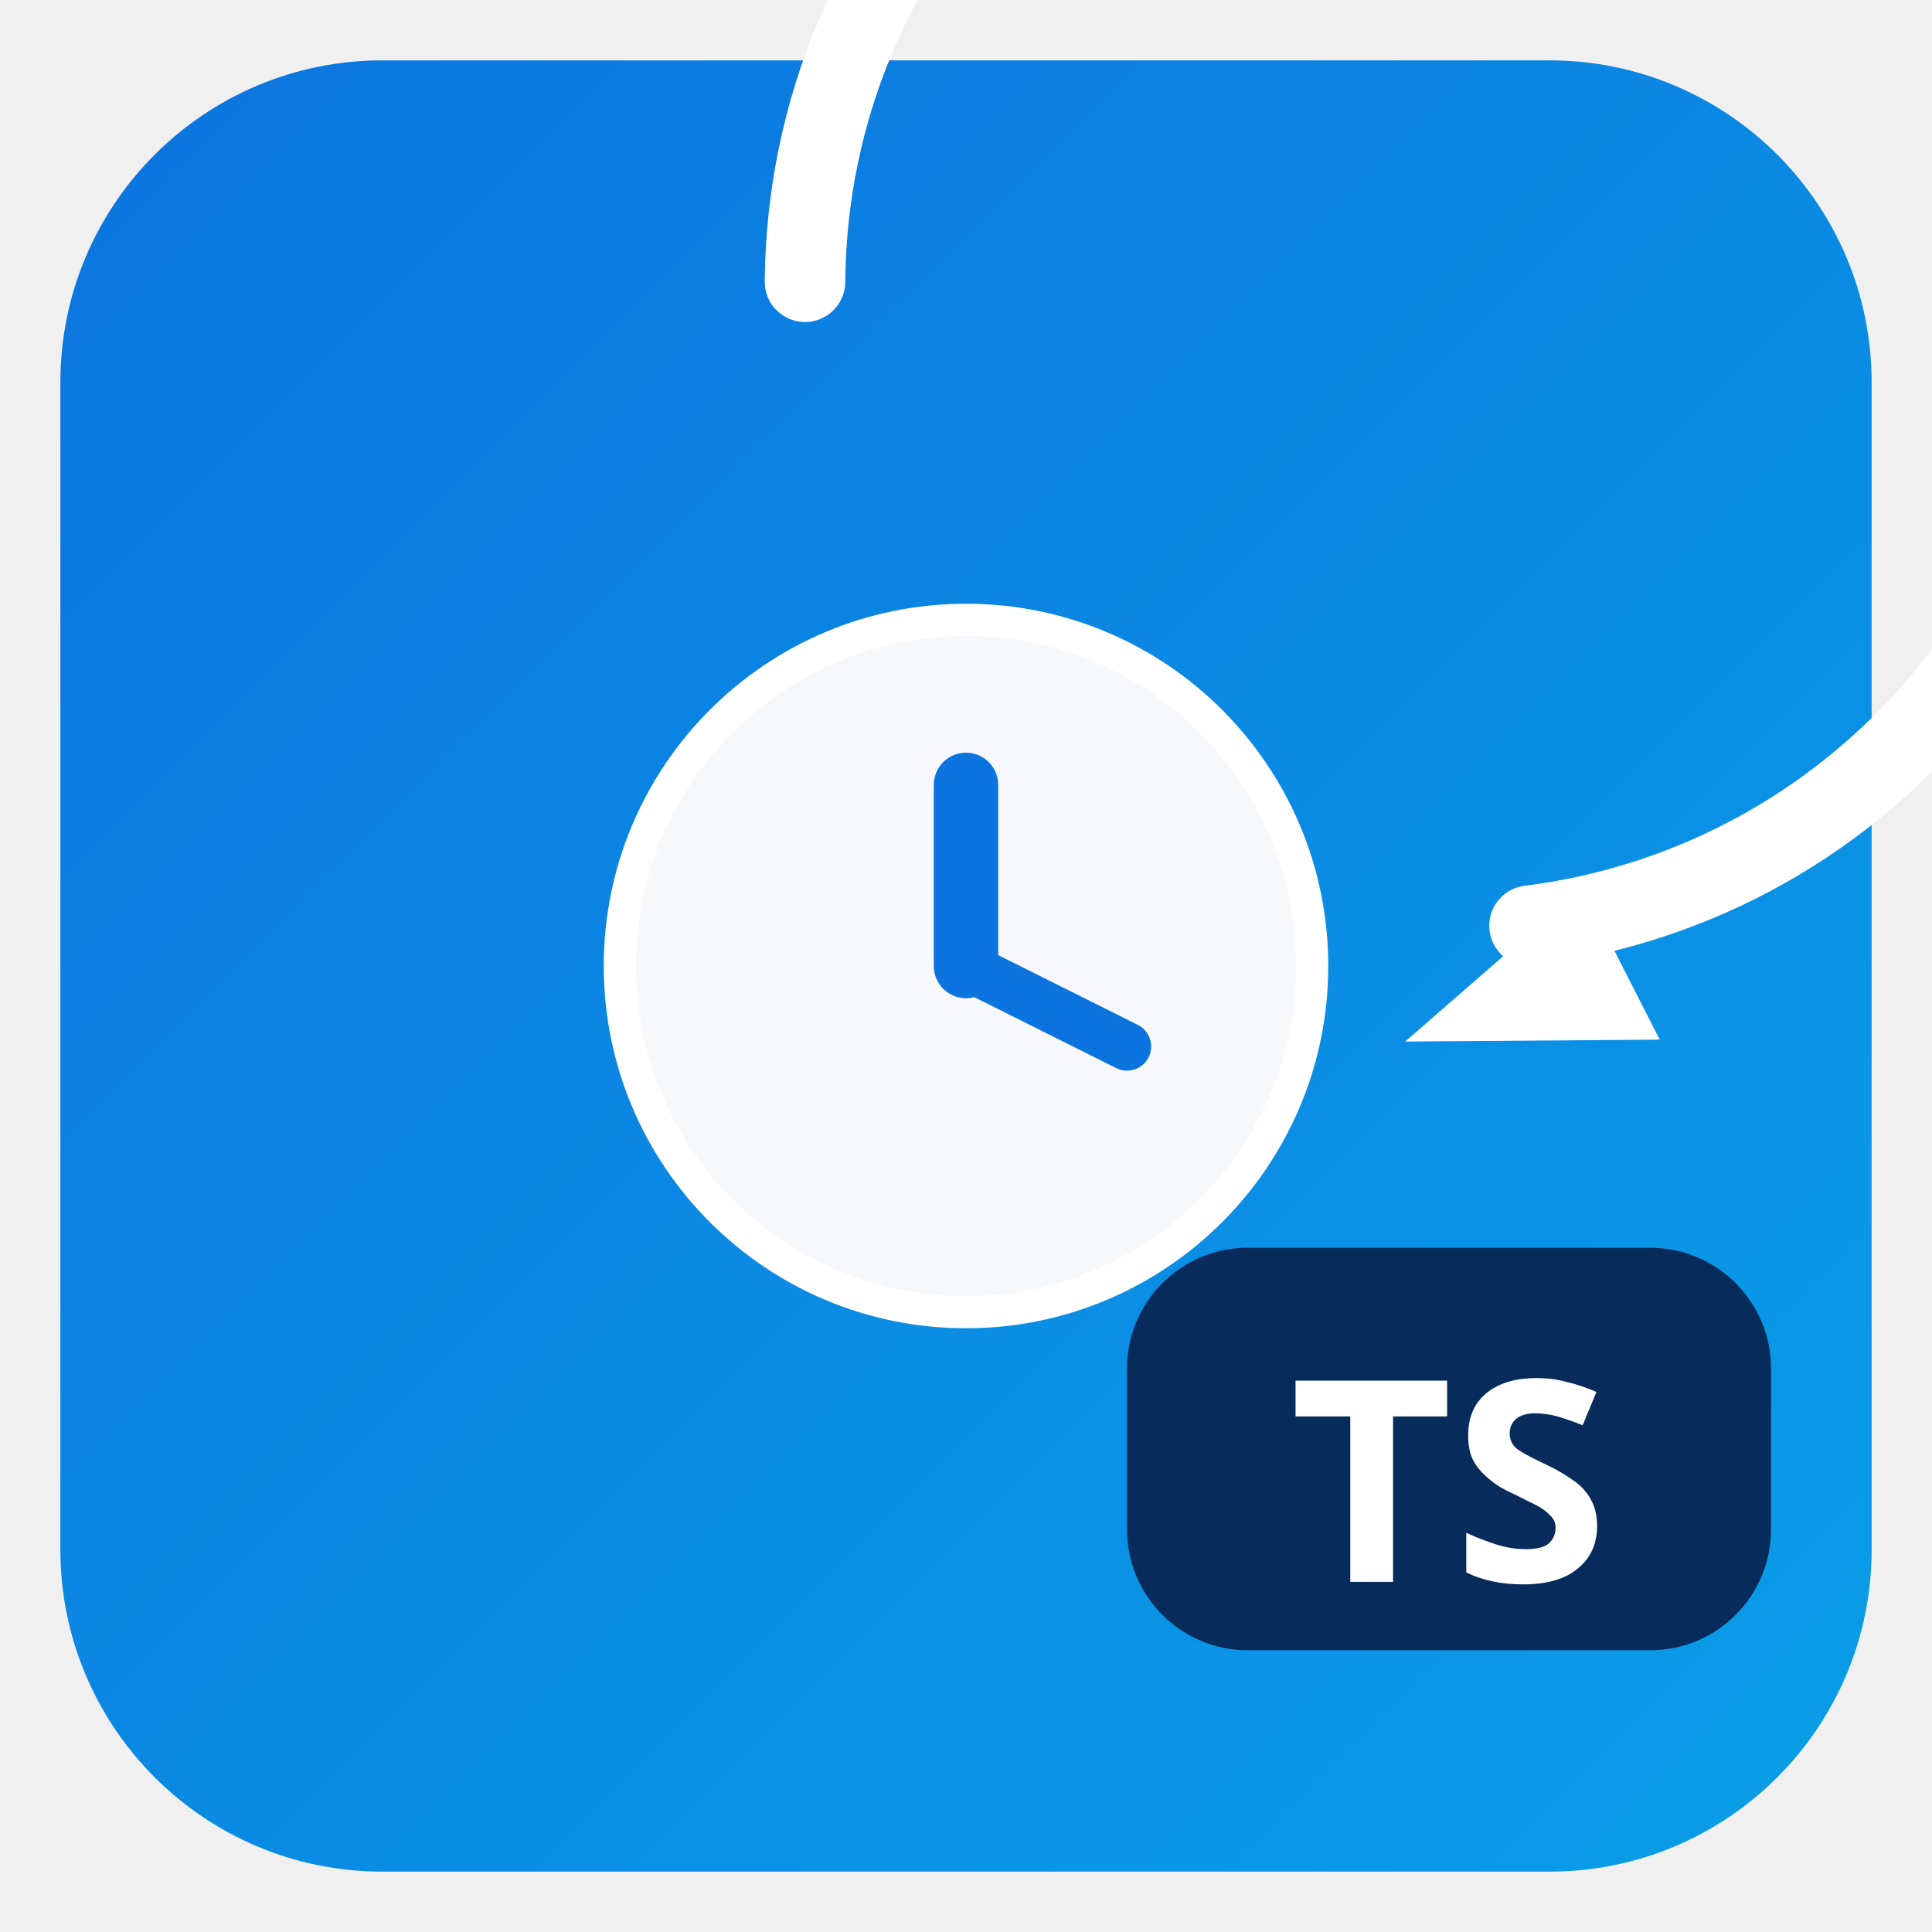
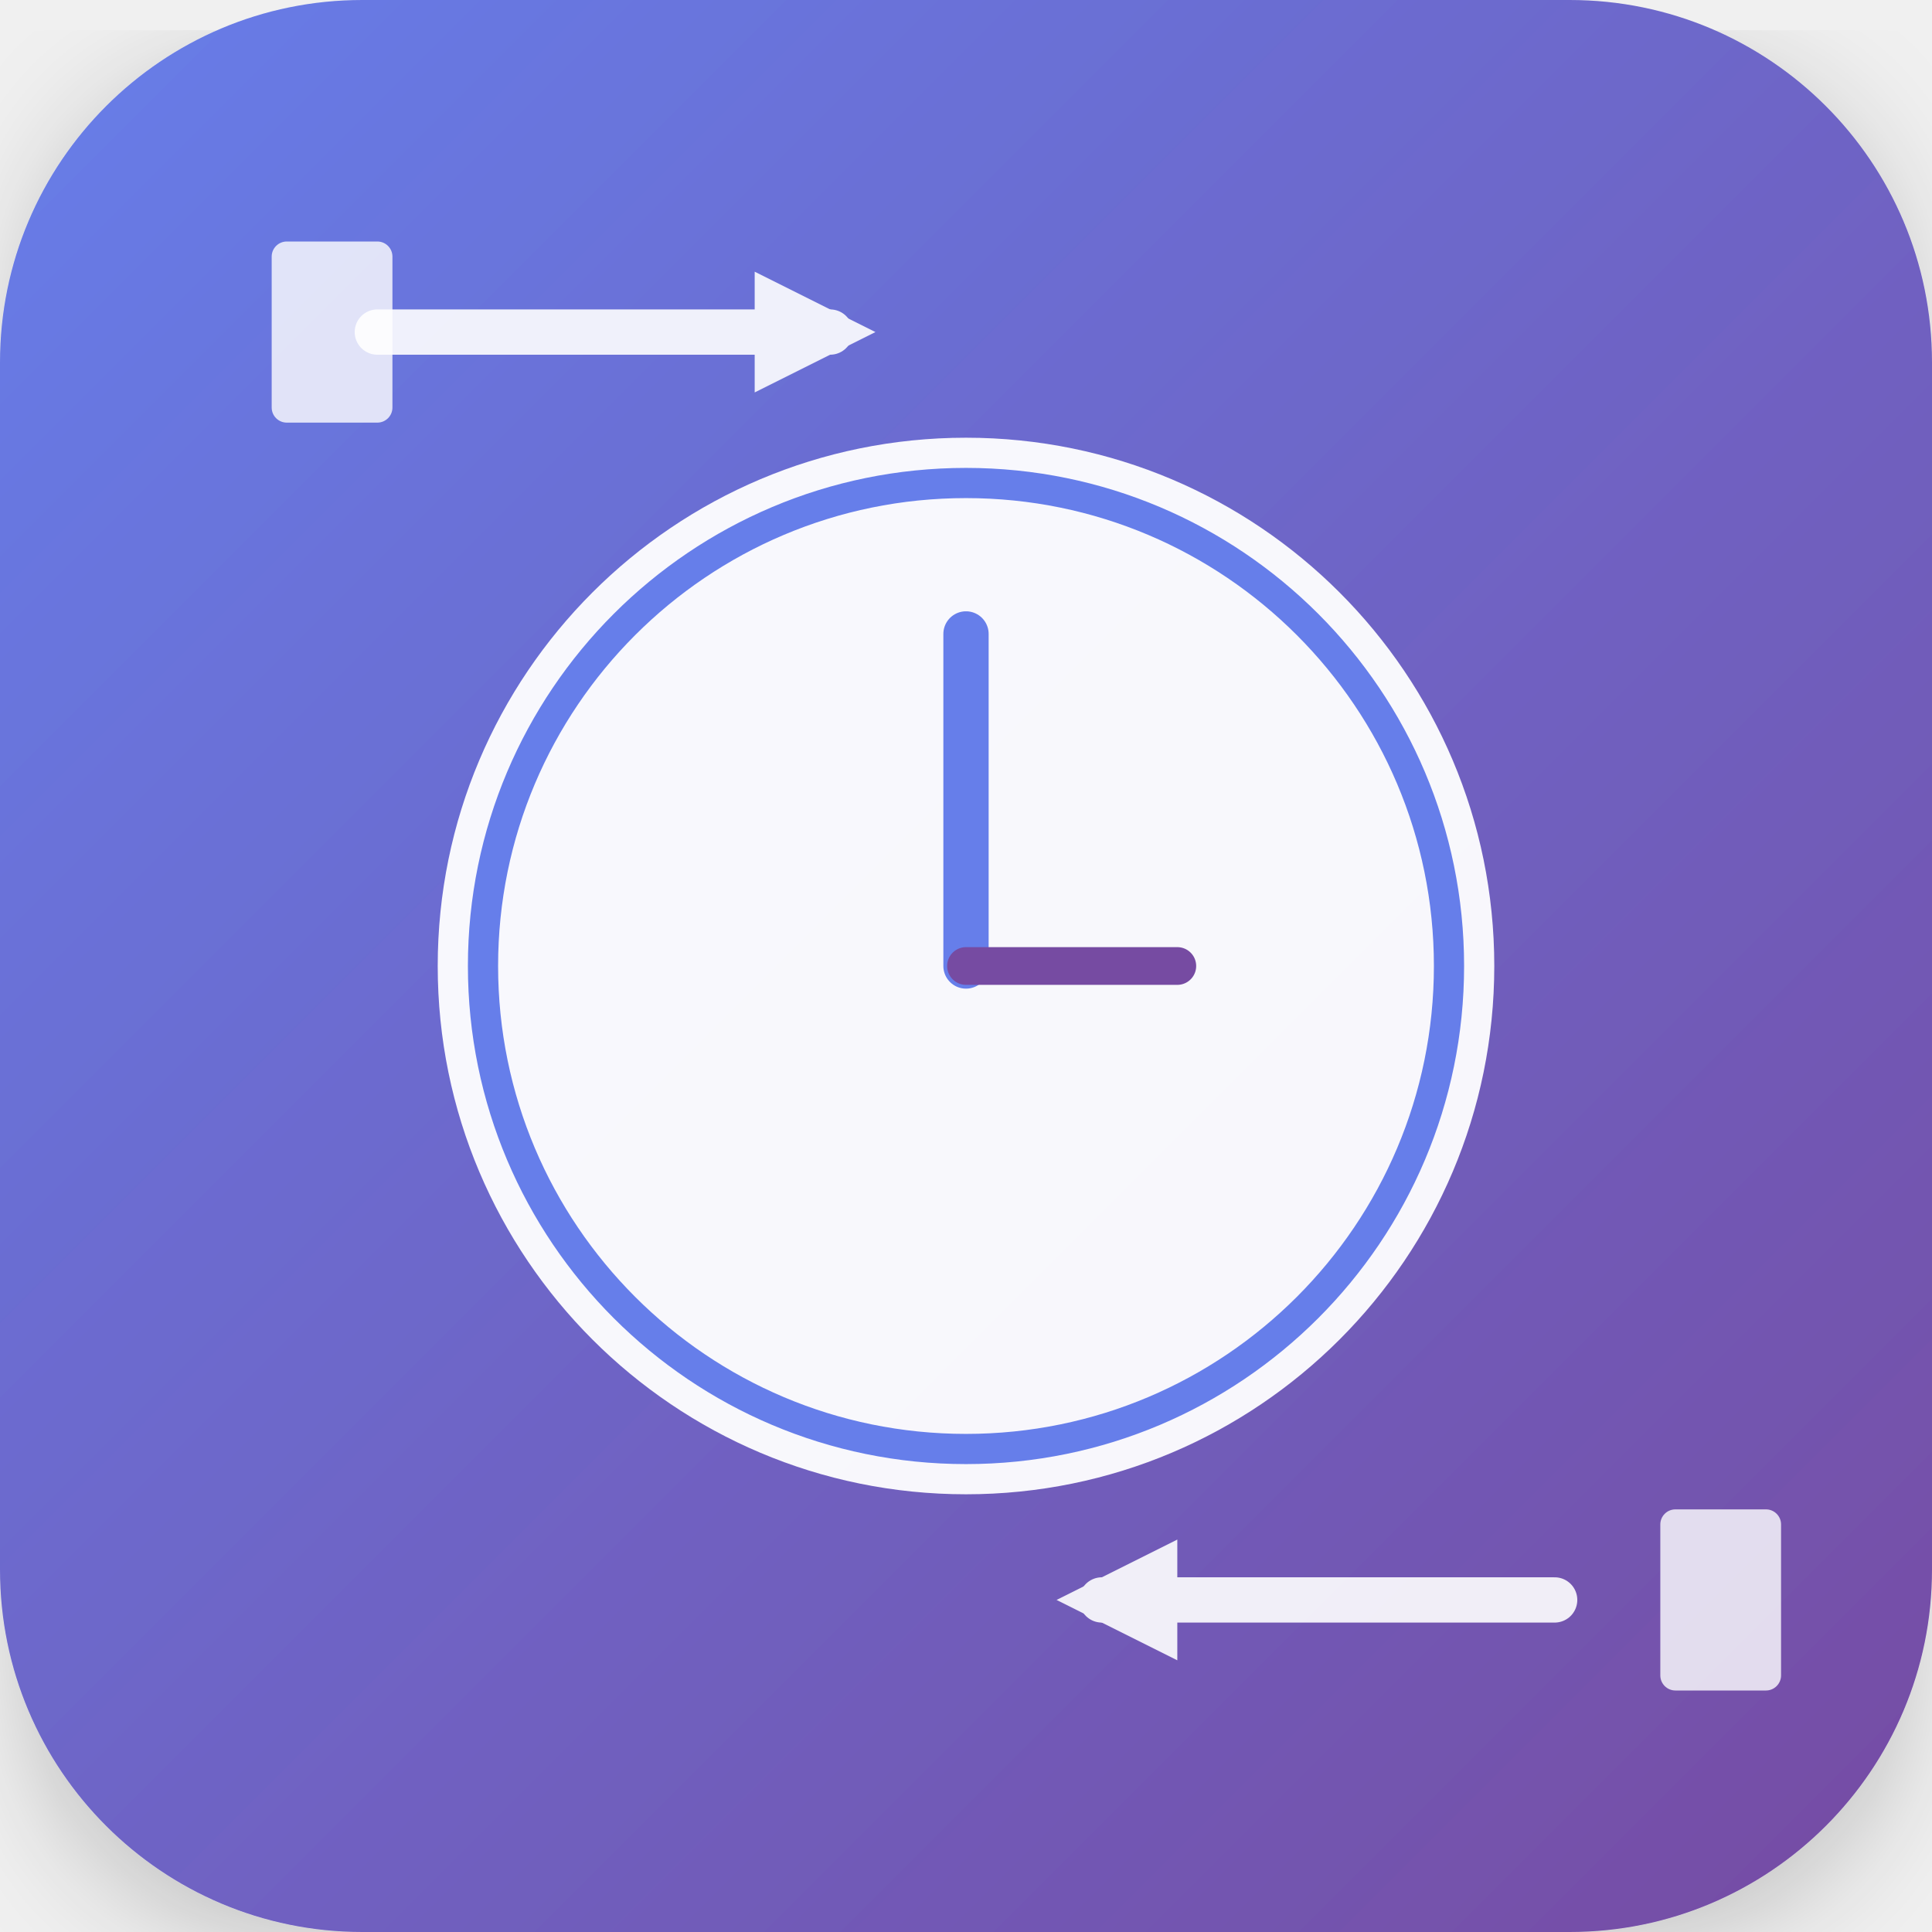
- <svg xmlns="http://www.w3.org/2000/svg" width="48" height="48" viewBox="0 0 48 48" role="img" aria-labelledby="t48">
+ <svg xmlns="http://www.w3.org/2000/svg" width="48" height="48" viewBox="0 0 128 128">
  <defs>
-     <linearGradient id="g48" x1="0" x2="1" y1="0" y2="1">
-       <stop offset="0" stop-color="#0b74de" />
-       <stop offset="1" stop-color="#0a9ee8" />
+     <linearGradient id="grad1" x1="0%" y1="0%" x2="100%" y2="100%">
+       <stop offset="0%" style="stop-color:#667eea;stop-opacity:1" />
+       <stop offset="100%" style="stop-color:#764ba2;stop-opacity:1" />
    </linearGradient>
+     <filter id="shadow1">
+       <feDropShadow dx="0" dy="2" stdDeviation="4" flood-opacity="0.2" />
+     </filter>
  </defs>
-   <rect x="1.5" y="1.5" width="45" height="45" rx="8" fill="url(#g48)" />
-   <g transform="translate(24,24)" stroke="#fff" stroke-width="2" fill="none" stroke-linecap="round">
-     <path d="M14 -1 A16 16 0 1 0 -4 -17" />
-     <path d="M15 -2 L18 1 L12 3 Z" fill="#fff" stroke="none" transform="rotate(18 15 -1)" />
+   <rect width="128" height="128" rx="24" fill="url(#grad1)" filter="url(#shadow1)" />
+   <circle cx="64" cy="64" r="35" fill="#ffffff" opacity="0.95" />
+   <circle cx="64" cy="64" r="32" fill="none" stroke="#667eea" stroke-width="2" />
+   <line x1="64" y1="64" x2="64" y2="42" stroke="#667eea" stroke-width="3" stroke-linecap="round" />
+   <line x1="64" y1="64" x2="78" y2="64" stroke="#764ba2" stroke-width="2.5" stroke-linecap="round" />
+   <g opacity="0.9">
+     <path d="M 25 22 L 55 22" stroke="#ffffff" stroke-width="3" fill="none" stroke-linecap="round" />
+     <path d="M 50 18 L 58 22 L 50 26" fill="#ffffff" />
+     <path d="M 103 106 L 73 106" stroke="#ffffff" stroke-width="3" fill="none" stroke-linecap="round" />
+     <path d="M 78 102 L 70 106 L 78 110" fill="#ffffff" />
  </g>
-   <g transform="translate(24,24)">
-     <circle r="9" fill="#fff" />
-     <circle r="8.2" fill="#f6f8fb" />
-     <line x1="0" y1="0" x2="0" y2="-4.5" stroke="#0b74de" stroke-width="1.6" stroke-linecap="round" />
-     <line x1="0" y1="0" x2="4" y2="2" stroke="#0b74de" stroke-width="1.2" stroke-linecap="round" />
-   </g>
-   <g transform="translate(36,36)">
-     <rect x="-8" y="-5" width="16" height="10" rx="3" fill="#072b5b" />
-     <text x="0" y="3.3" text-anchor="middle" font-family="Sans-serif" font-weight="700" font-size="7" fill="#fff">TS</text>
-   </g>
+   <rect x="18" y="16" width="8" height="12" rx="1" fill="#ffffff" opacity="0.8" />
+   <rect x="110" y="100" width="8" height="12" rx="1" fill="#ffffff" opacity="0.8" />
</svg>
